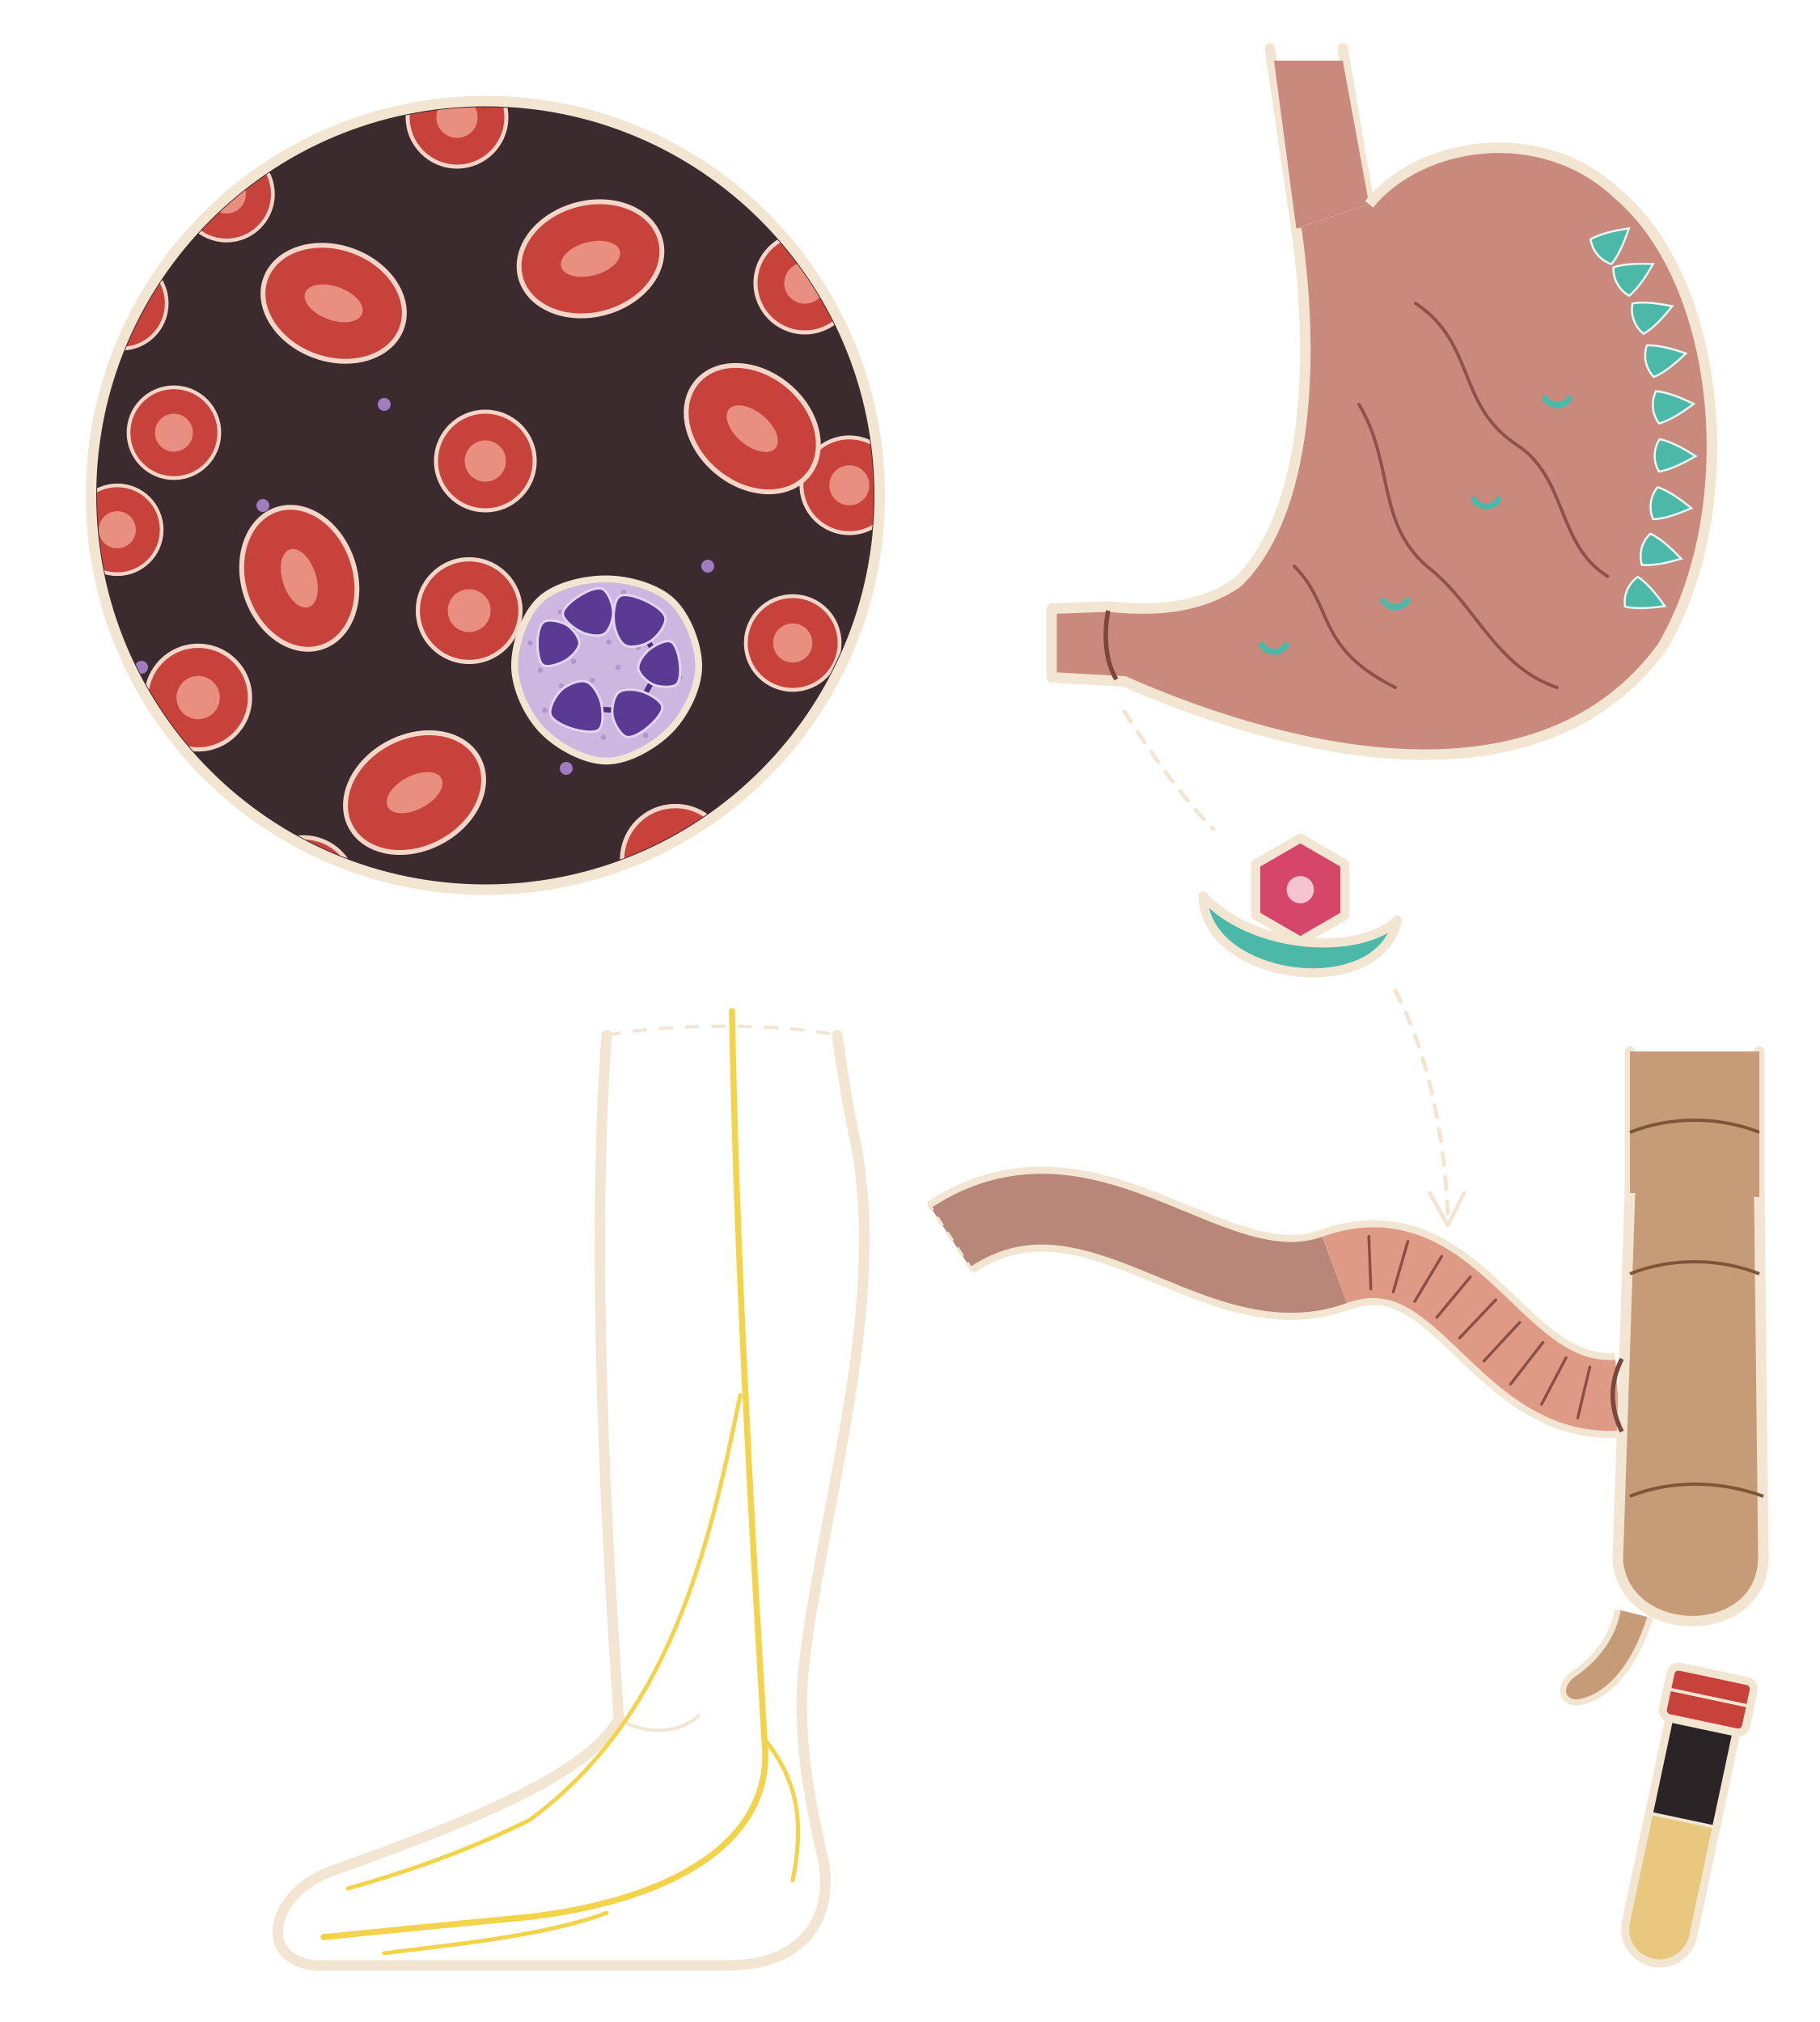
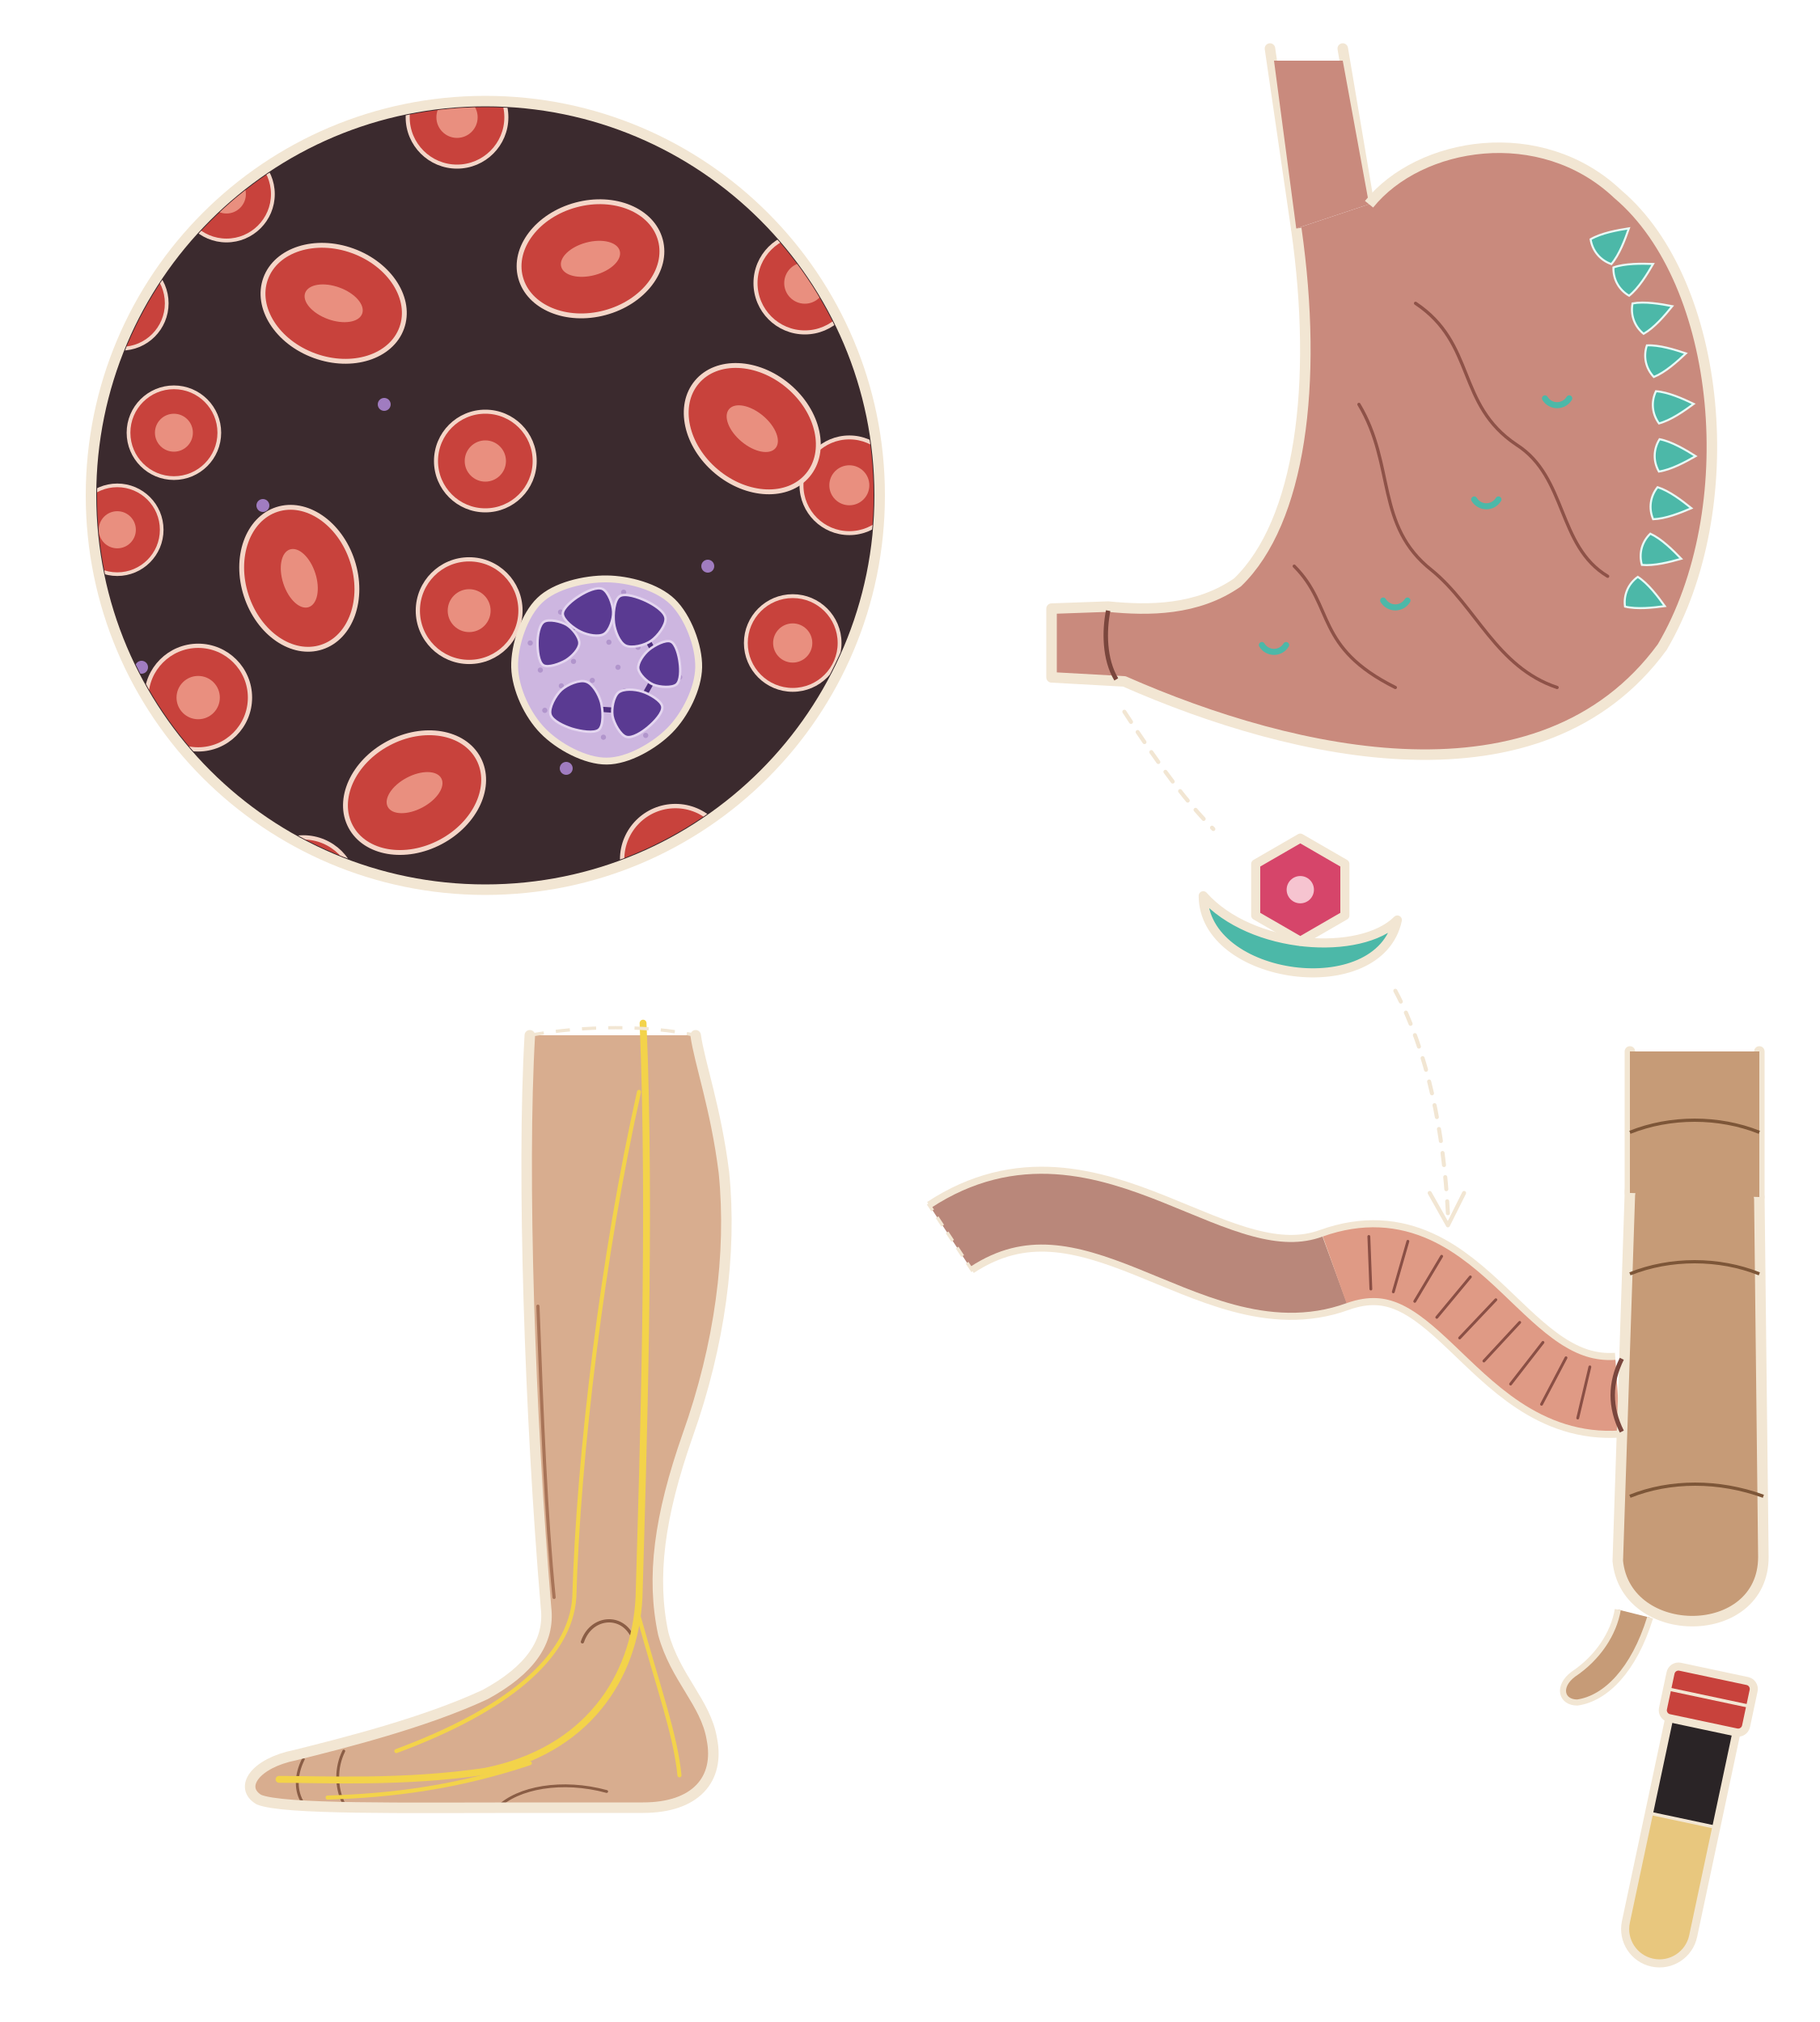
<svg xmlns="http://www.w3.org/2000/svg" viewBox="0 0 900 1000" fill="none">
  <defs>
    <clipPath id="c-sm">
      <circle cx="240" cy="245" r="192" />
    </clipPath>
    <g id="d-n">
      <circle r="24.4" fill="#c8423c" stroke="#f4d6c8" stroke-width="2" />
      <circle r="10.2" fill="#e98f7f" />
    </g>
    <g id="d-o">
      <ellipse rx="35.8" ry="27.6" fill="#c8423c" stroke="#f4d6c8" stroke-width="2.4" />
      <ellipse rx="15" ry="8.3" fill="#e98f7f" />
    </g>
  </defs>
  <g id="smear">
    <circle cx="240" cy="245" r="195" fill="#3b2a2e" />
    <g clip-path="url(#c-sm)">
      <use href="#d-n" transform="translate(240,228) scale(1)" />
      <use href="#d-n" transform="translate(86,214) scale(0.92)" />
      <use href="#d-n" transform="translate(98,345) scale(1.05)" />
      <use href="#d-n" transform="translate(392,318) scale(0.95)" />
      <use href="#d-n" transform="translate(334,425) scale(1.08)" />
      <use href="#d-n" transform="translate(58,262) scale(0.9)" />
      <use href="#d-n" transform="translate(398,140) scale(1)" />
      <use href="#d-n" transform="translate(232,302) scale(1.04)" />
      <use href="#d-n" transform="translate(112,96) scale(0.94)" />
      <use href="#d-n" transform="translate(226,58) scale(1)" />
      <use href="#d-n" transform="translate(420,240) scale(0.97)" />
      <use href="#d-n" transform="translate(150,440) scale(1.06)" />
      <use href="#d-n" transform="translate(60,150) scale(0.92)" />
      <circle cx="190" cy="200" r="3.2" fill="#a07cc0" />
      <circle cx="330" cy="70" r="3.2" fill="#a07cc0" />
      <circle cx="70" cy="330" r="3.2" fill="#a07cc0" />
      <circle cx="280" cy="380" r="3.2" fill="#a07cc0" />
      <circle cx="400" cy="380" r="3.2" fill="#a07cc0" />
      <circle cx="130" cy="250" r="3.2" fill="#a07cc0" />
      <circle cx="350" cy="280" r="3.2" fill="#a07cc0" />
    </g>
    <circle cx="240" cy="245" r="195" fill="none" stroke="#f2e6d3" stroke-width="5.2" />
    <circle id="pt_smear" cx="240" cy="245" r="0" />
    <circle id="a_smear" cx="240" cy="462" r="0" />
  </g>
  <g id="ovl">
    <use href="#d-o" transform="translate(165,150) rotate(20)" />
    <use href="#d-o" transform="translate(292,128) rotate(-15)" />
    <use href="#d-o" transform="translate(148,286) rotate(72)" />
    <use href="#d-o" transform="translate(372,212) rotate(40)" />
    <use href="#d-o" transform="translate(205,392) rotate(-28)" />
    <circle id="pt_ovl" cx="165" cy="150" r="0" />
    <circle id="a_ovl" cx="240" cy="462" r="0" />
  </g>
  <g id="neu">
    <path d="M345.5,330C345.3,340.6 338.8,353.5 331.2,361.2C323.6,368.9 310.5,376.4 300,376.4C289.5,376.5 276.1,369.3 268.5,361.5C260.9,353.8 254.8,340.8 254.5,330C254.2,319.2 259.3,304.1 266.9,296.9C274.4,289.6 289.1,286.2 300,286.3C310.9,286.4 324.9,290.2 332.5,297.5C340.1,304.8 345.7,319.4 345.5,330Z" fill="#cdb6e0" stroke="#f2e6d3" stroke-width="3.4" />
    <circle cx="305.6" cy="330" r="1.3" fill="#b195cc" />
    <circle cx="292.9" cy="336.5" r="1.3" fill="#b195cc" />
    <circle cx="301.1" cy="317.6" r="1.3" fill="#b195cc" />
    <circle cx="308.9" cy="341.7" r="1.3" fill="#b195cc" />
    <circle cx="283.6" cy="327.1" r="1.3" fill="#b195cc" />
    <circle cx="315.5" cy="320.1" r="1.3" fill="#b195cc" />
    <circle cx="294.8" cy="349.3" r="1.3" fill="#b195cc" />
    <circle cx="290.1" cy="310.9" r="1.3" fill="#b195cc" />
    <circle cx="321.5" cy="337.9" r="1.3" fill="#b195cc" />
    <circle cx="277.6" cy="339.2" r="1.3" fill="#b195cc" />
    <circle cx="310.8" cy="307" r="1.3" fill="#b195cc" />
    <circle cx="308" cy="355.4" r="1.3" fill="#b195cc" />
    <circle cx="276" cy="316.1" r="1.3" fill="#b195cc" />
    <circle cx="328.2" cy="323.8" r="1.3" fill="#b195cc" />
    <circle cx="282.8" cy="354.5" r="1.3" fill="#b195cc" />
    <circle cx="296" cy="299.3" r="1.3" fill="#b195cc" />
    <circle cx="324.4" cy="350.6" r="1.3" fill="#b195cc" />
    <circle cx="267.2" cy="331.4" r="1.3" fill="#b195cc" />
    <circle cx="323.9" cy="306.2" r="1.3" fill="#b195cc" />
    <circle cx="298.4" cy="364.6" r="1.3" fill="#b195cc" />
    <circle cx="277.2" cy="302.7" r="1.3" fill="#b195cc" />
    <circle cx="336.1" cy="334.9" r="1.3" fill="#b195cc" />
    <circle cx="269.4" cy="351.3" r="1.3" fill="#b195cc" />
    <circle cx="308.4" cy="292.9" r="1.3" fill="#b195cc" />
    <circle cx="319.3" cy="363.7" r="1.3" fill="#b195cc" />
    <circle cx="262.2" cy="318" r="1.3" fill="#b195cc" />
    <path d="M275,318L292,303L315,307L327,329L314,352L286,350" fill="none" stroke="#4e2f7e" stroke-width="2.6" stroke-linejoin="round" />
    <path d="M286.5,318C286.5,320.9 282.9,324.6 279.9,326.5C276.9,328.3 271,330.4 268.7,329C266.3,327.5 265.8,321.6 265.8,318C265.8,314.4 266.6,309 269,307.5C271.4,306 277.3,307.3 280.2,309C283.1,310.8 286.5,315.1 286.5,318Z" fill="#5a3a92" stroke="#e4d6f0" stroke-width="1.2" />
    <path d="M298.8,313.5C296.1,315.2 290.5,314.1 287.1,312.4C283.7,310.8 278.4,306.6 278.3,303.6C278.2,300.7 283.3,296.6 286.6,294.6C289.9,292.5 295.2,290 298,291.3C300.8,292.7 303.1,298.8 303.2,302.5C303.4,306.2 301.4,311.9 298.8,313.5Z" fill="#5a3a92" stroke="#e4d6f0" stroke-width="1.2" />
    <path d="M309.4,319.3C306.3,317.8 304.1,312.1 303.6,308.1C303.1,304 303.7,296.7 306.4,294.9C309,293.1 315.7,295.4 319.5,297.2C323.3,299 328.7,302.4 329.1,305.7C329.5,309 325.3,314.6 322,316.9C318.8,319.2 312.5,320.7 309.4,319.3Z" fill="#5a3a92" stroke="#e4d6f0" stroke-width="1.2" />
    <path d="M315.6,330.6C315.3,327.7 318.3,323.5 321,321.3C323.7,319.1 329.2,316.2 331.7,317.3C334.2,318.3 335.7,324.2 336.1,327.7C336.6,331.2 336.6,336.7 334.5,338.5C332.3,340.3 326.3,339.9 323.1,338.6C320,337.3 316,333.5 315.6,330.6Z" fill="#5a3a92" stroke="#e4d6f0" stroke-width="1.2" />
    <path d="M305.8,342.5C308.3,340.5 313.9,340.8 317.5,342C321.1,343.1 327,346.5 327.5,349.4C328,352.4 323.5,357.1 320.5,359.6C317.6,362.1 312.6,365.3 309.7,364.4C306.8,363.5 303.6,357.8 302.9,354.1C302.3,350.5 303.4,344.6 305.8,342.5Z" fill="#5a3a92" stroke="#e4d6f0" stroke-width="1.2" />
    <path d="M289.8,337.1C293.1,338.1 296.1,343.4 297.2,347.3C298.2,351.3 298.6,358.6 296.2,360.8C293.9,362.9 286.9,361.6 282.9,360.4C278.9,359.1 273.1,356.5 272.2,353.3C271.3,350.1 274.7,343.9 277.6,341.2C280.6,338.5 286.6,336 289.8,337.1Z" fill="#5a3a92" stroke="#e4d6f0" stroke-width="1.2" />
    <circle id="pt_neu" cx="300" cy="330" r="0" />
    <circle id="a_neu" cx="240" cy="462" r="0" />
  </g>
  <g id="stomach">
    <path d="M628,24L641,113M664,24L677,101" fill="none" stroke="#f2e6d3" stroke-width="5.2" stroke-linecap="round" />
    <path d="M630,30L664,30L677,101L641,113Z" fill="#c98a7d" />
    <path d="M641,113C652,190 643,258 612,288C592,302 568,302 548,300L520,301L520,335L556,337C640,374 762,402 822,320C862,252 852,140 800,96C762,60 702,70 677,101" fill="#c98a7d" stroke="#f2e6d3" stroke-width="5.2" stroke-linejoin="round" />
    <path d="M520,301L520,335" fill="none" stroke="#f2e6d3" stroke-width="1.6" />
    <path d="M548,302C546,312 546,326 552,336" fill="none" stroke="#7a463d" stroke-width="2.2" />
    <path d="M700,150C730,170 720,200 750,220C775,236 770,270 795,285" fill="none" stroke="#8e5248" stroke-width="1.6" stroke-linecap="round" />
    <path d="M672,200C690,230 680,260 708,282C730,300 740,330 770,340" fill="none" stroke="#8e5248" stroke-width="1.6" stroke-linecap="round" />
    <path d="M640,280C660,300 650,320 690,340" fill="none" stroke="#8e5248" stroke-width="1.6" stroke-linecap="round" />
    <path d="M798.6,118.7m-9,-8c6,1 13,5 18,8c-5,3 -12,7 -18,8c-3,-5 -3,-11 0,-16z" transform="rotate(320.1 798.6 118.7)" fill="#4cb8a8" stroke="#e8fbf7" stroke-width="1" />
    <path d="M809.6,134.9m-9,-8c6,1 13,5 18,8c-5,3 -12,7 -18,8c-3,-5 -3,-11 0,-16z" transform="rotate(331 809.6 134.9)" fill="#4cb8a8" stroke="#e8fbf7" stroke-width="1" />
    <path d="M818.5,154.5m-9,-8c6,1 13,5 18,8c-5,3 -12,7 -18,8c-3,-5 -3,-11 0,-16z" transform="rotate(340 818.5 154.5)" fill="#4cb8a8" stroke="#e8fbf7" stroke-width="1" />
    <path d="M824.9,176.7m-9,-8c6,1 13,5 18,8c-5,3 -12,7 -18,8c-3,-5 -3,-11 0,-16z" transform="rotate(347.6 824.9 176.7)" fill="#4cb8a8" stroke="#e8fbf7" stroke-width="1" />
    <path d="M828.6,200.6m-9,-8c6,1 13,5 18,8c-5,3 -12,7 -18,8c-3,-5 -3,-11 0,-16z" transform="rotate(354.6 828.6 200.6)" fill="#4cb8a8" stroke="#e8fbf7" stroke-width="1" />
    <path d="M829.5,225.4m-9,-8c6,1 13,5 18,8c-5,3 -12,7 -18,8c-3,-5 -3,-11 0,-16z" transform="rotate(1.2 829.5 225.4)" fill="#4cb8a8" stroke="#e8fbf7" stroke-width="1" />
    <path d="M827.5,250.1m-9,-8c6,1 13,5 18,8c-5,3 -12,7 -18,8c-3,-5 -3,-11 0,-16z" transform="rotate(7.9 827.5 250.1)" fill="#4cb8a8" stroke="#e8fbf7" stroke-width="1" />
    <path d="M822.7,274m-9,-8c6,1 13,5 18,8c-5,3 -12,7 -18,8c-3,-5 -3,-11 0,-16z" transform="rotate(15.1 822.7 274)" fill="#4cb8a8" stroke="#e8fbf7" stroke-width="1" />
    <path d="M815,296.2m-9,-8c6,1 13,5 18,8c-5,3 -12,7 -18,8c-3,-5 -3,-11 0,-16z" transform="rotate(23.3 815 296.2)" fill="#4cb8a8" stroke="#e8fbf7" stroke-width="1" />
    <path d="M764,197a7,7 0 0 0 12,0" fill="none" stroke="#4cb8a8" stroke-width="3" stroke-linecap="round" />
    <path d="M729,247a7,7 0 0 0 12,0" fill="none" stroke="#4cb8a8" stroke-width="3" stroke-linecap="round" />
    <path d="M684,297a7,7 0 0 0 12,0" fill="none" stroke="#4cb8a8" stroke-width="3" stroke-linecap="round" />
    <path d="M624,319a7,7 0 0 0 12,0" fill="none" stroke="#4cb8a8" stroke-width="3" stroke-linecap="round" />
    <circle id="pt_stomach" cx="740" cy="230" r="0" />
    <circle id="pt_parietal" cx="834" cy="200" r="0" />
    <circle id="a_stomach" cx="870" cy="60" r="0" />
  </g>
  <g id="if">
    <path d="M556,352C574,380 588,398 600,410" fill="none" stroke="#f2e6d3" stroke-width="2" stroke-dasharray="6 6" stroke-linecap="round" />
    <path d="M690,490C706,520 714,560 716,600" fill="none" stroke="#f2e6d3" stroke-width="2" stroke-dasharray="6 6" stroke-linecap="round" />
    <path d="M707,590L716,606L724,590" fill="none" stroke="#f2e6d3" stroke-width="2" stroke-linecap="round" stroke-linejoin="round" />
    <g transform="translate(640,452) scale(1.5) translate(-640,-452)">
      <path d="M610,446C610,474 668,482 674,454C662,466 626,464 610,446Z" fill="#4cb8a8" stroke="#f2e6d3" stroke-width="3" stroke-linejoin="round" />
      <path d="M656.7,452.5L642,461L627.3,452.5L627.3,435.5L642,427L656.7,435.5Z" fill="#d6456a" stroke="#f2e6d3" stroke-width="3" stroke-linejoin="round" />
      <circle cx="642" cy="444" r="4.5" fill="#f6c4d0" />
    </g>
    <circle id="pt_if" cx="640" cy="452" r="0" />
    <circle id="a_if" cx="580" cy="456" r="0" />
  </g>
  <g id="ile">
    <path d="M470,612C540,566 600,650 660,628C722,606 740,694 800,690" fill="none" stroke="#f2e6d3" stroke-width="42" />
    <path d="M470,612C540,566 600,650 660,628" fill="none" stroke="#b9877a" stroke-width="35" />
    <path d="M660,628C722,606 740,694 800,690" fill="none" stroke="#df9a85" stroke-width="35" />
    <path d="M676.9,611.5L677.9,637.5" stroke="#8a4f45" stroke-width="1.4" stroke-linecap="round" />
    <path d="M696.2,613.9L689,638.9" stroke="#8a4f45" stroke-width="1.4" stroke-linecap="round" />
    <path d="M712.9,621.3L699.6,643.6" stroke="#8a4f45" stroke-width="1.4" stroke-linecap="round" />
    <path d="M727.1,631.5L710.5,651.5" stroke="#8a4f45" stroke-width="1.4" stroke-linecap="round" />
    <path d="M739.7,642.8L721.8,661.7" stroke="#8a4f45" stroke-width="1.4" stroke-linecap="round" />
    <path d="M751.5,654L733.8,673.1" stroke="#8a4f45" stroke-width="1.4" stroke-linecap="round" />
    <path d="M763,663.9L747,684.5" stroke="#8a4f45" stroke-width="1.4" stroke-linecap="round" />
    <path d="M774.4,671.5L762.3,694.5" stroke="#8a4f45" stroke-width="1.4" stroke-linecap="round" />
    <path d="M786.2,676L780.2,701.3" stroke="#8a4f45" stroke-width="1.4" stroke-linecap="round" />
    <path d="M481,628.7L459,595.3" stroke="#f2e6d3" stroke-width="1.6" stroke-dasharray="5 4" />
    <path d="M806,590C806,566 864,566 870,592L872,770C872,812 804,812 800,772Z" fill="#c69b77" stroke="#f2e6d3" stroke-width="5.2" stroke-linejoin="round" />
    <path d="M806,520L806,590M870,520L870,592" stroke="#f2e6d3" stroke-width="5.2" stroke-linecap="round" />
    <path d="M806,520L870,520L870,592L806,590Z" fill="#c69b77" />
    <path d="M816,800C808,826 794,840 780,842C772,842 770,834 778,828C790,820 798,808 800,796" fill="#c69b77" stroke="#f2e6d3" stroke-width="3" stroke-linejoin="round" />
    <path d="M806,560C826,552 850,552 870,560" fill="none" stroke="#7d5638" stroke-width="1.6" />
    <path d="M806,630C826,622 850,622 870,630" fill="none" stroke="#7d5638" stroke-width="1.6" />
    <path d="M806,740C826,732 850,732 872,740" fill="none" stroke="#7d5638" stroke-width="1.6" />
    <path d="M802,672C796,684 796,696 802,708" fill="none" stroke="#7a463d" stroke-width="2.2" />
    <circle id="pt_ile" cx="740" cy="664" r="0" />
    <circle id="a_ile" cx="640" cy="770" r="0" />
  </g>
  <g id="mma">
    <g transform="rotate(12 830 910)">
      <path d="M813,850L813,955A17,17 0 0 0 847,955L847,850" fill="#2a2426" stroke="none" />
      <path d="M813,900L847,900L847,955A17,17 0 0 1 813,955Z" fill="#e8c77e" />
      <path d="M813,850L813,955A17,17 0 0 0 847,955L847,850" fill="none" stroke="#f2e6d3" stroke-width="4" stroke-linejoin="round" />
      <rect x="809" y="826" width="42" height="26" rx="4" fill="#c8423c" stroke="#f2e6d3" stroke-width="4" />
      <path d="M809,838L851,838" stroke="#f2e6d3" stroke-width="1.6" />
      <path d="M813,900L847,900" stroke="#f2e6d3" stroke-width="1.6" />
    </g>
    <circle id="pt_mma" cx="836" cy="920" r="0" />
    <circle id="a_mma" cx="790" cy="915" r="0" />
  </g>
  <g id="nerve">
-     <path d="M300,512C292,620 300,760 306,850C290,880 220,905 165,925C135,935 126,968 155,972L360,972C400,972 414,945 406,915C398,880 394,850 398,820C408,740 440,640 422,560C418,540 416,526 414,512" fill="none" stroke="#f2e6d3" stroke-width="5.2" stroke-linecap="round" stroke-linejoin="round" />
-     <path d="M300,512C330,506 386,506 414,512" fill="none" stroke="#f2e6d3" stroke-width="1.6" stroke-dasharray="7 6" />
-     <path d="M306,850C318,858 336,858 346,848" fill="none" stroke="#f2e6d3" stroke-width="1.6" />
-     <path d="M362,500C364,620 372,760 378,860C384,912 330,940 262,948C220,952 190,955 160,958" fill="none" stroke="#f3d34a" stroke-width="3" stroke-linecap="round" />
-     <path d="M366,690C350,770 330,850 262,900C230,916 200,926 172,934M300,946C268,958 220,962 190,966M378,860C394,880 398,900 392,930" fill="none" stroke="#f3d34a" stroke-width="2" stroke-linecap="round" />
-     <path id="p_nerve" d="M362,500C364,620 372,760 378,860C384,912 330,940 262,948C220,952 190,955 160,958" fill="none" stroke="none" />
-     <circle id="n_nerve" cx="362" cy="500" r="0" />
-     <circle id="pt_nerve" cx="372" cy="760" r="0" />
-     <circle id="a_nerve" cx="460" cy="700" r="0" />
+     <path d="M262,512C258,580 262,700 270,795C272,812 262,826 240,838C210,852 170,862 146,868C126,872 118,884 128,890C140,895 200,894 260,894L318,894C344,894 356,880 352,860C349,842 334,830 328,808C322,780 326,750 340,710C356,665 362,620 358,580C354,548 346,526 344,512Z" fill="#d8ad8f" />
+     <path d="M266,646C268,700 270,750 274,790" fill="none" stroke="#a87458" stroke-width="1.6" stroke-linecap="round" />
+     <path d="M288,812C292,800 306,798 312,808" fill="none" stroke="#8a5d45" stroke-width="1.6" stroke-linecap="round" />
+     <path d="M150,870C146,878 146,886 150,892M170,866C166,874 166,884 170,892" fill="none" stroke="#8a5d45" stroke-width="1.4" stroke-linecap="round" />
+     <path d="M246,894C256,884 278,880 300,886" fill="none" stroke="#8a5d45" stroke-width="1.4" stroke-linecap="round" />
+     <path d="M318,506C322,600 318,720 316,790C314,830 290,866 240,876C200,882 160,880 138,880" fill="none" stroke="#f3d34a" stroke-width="3.4" stroke-linecap="round" />
+     <path d="M316,540C298,620 286,720 284,790C282,820 250,846 196,866M316,800C326,836 334,858 336,878M262,872C226,884 194,888 162,889" fill="none" stroke="#f3d34a" stroke-width="2" stroke-linecap="round" />
+     <path d="M262,512C258,580 262,700 270,795C272,812 262,826 240,838C210,852 170,862 146,868C126,872 118,884 128,890C140,895 200,894 260,894L318,894C344,894 356,880 352,860C349,842 334,830 328,808C322,780 326,750 340,710C356,665 362,620 358,580C354,548 346,526 344,512" fill="none" stroke="#f2e6d3" stroke-width="5.2" stroke-linecap="round" stroke-linejoin="round" />
+     <path d="M262,512C290,507 320,507 344,512" fill="none" stroke="#f2e6d3" stroke-width="1.6" stroke-dasharray="7 6" />
+     <path id="p_nerve" d="M318,506C322,600 318,720 316,790C314,830 290,866 240,876C200,882 160,880 138,880" fill="none" stroke="none" />
+     <circle id="n_nerve" cx="318" cy="506" r="0" />
+     <circle id="pt_nerve" cx="318" cy="720" r="0" />
+     <circle id="a_nerve" cx="236" cy="660" r="0" />
  </g>
  <path id="p_b12" d="M534,318C560,360 600,420 640,452C690,490 716,560 740,664" fill="none" stroke="none" />
</svg>
